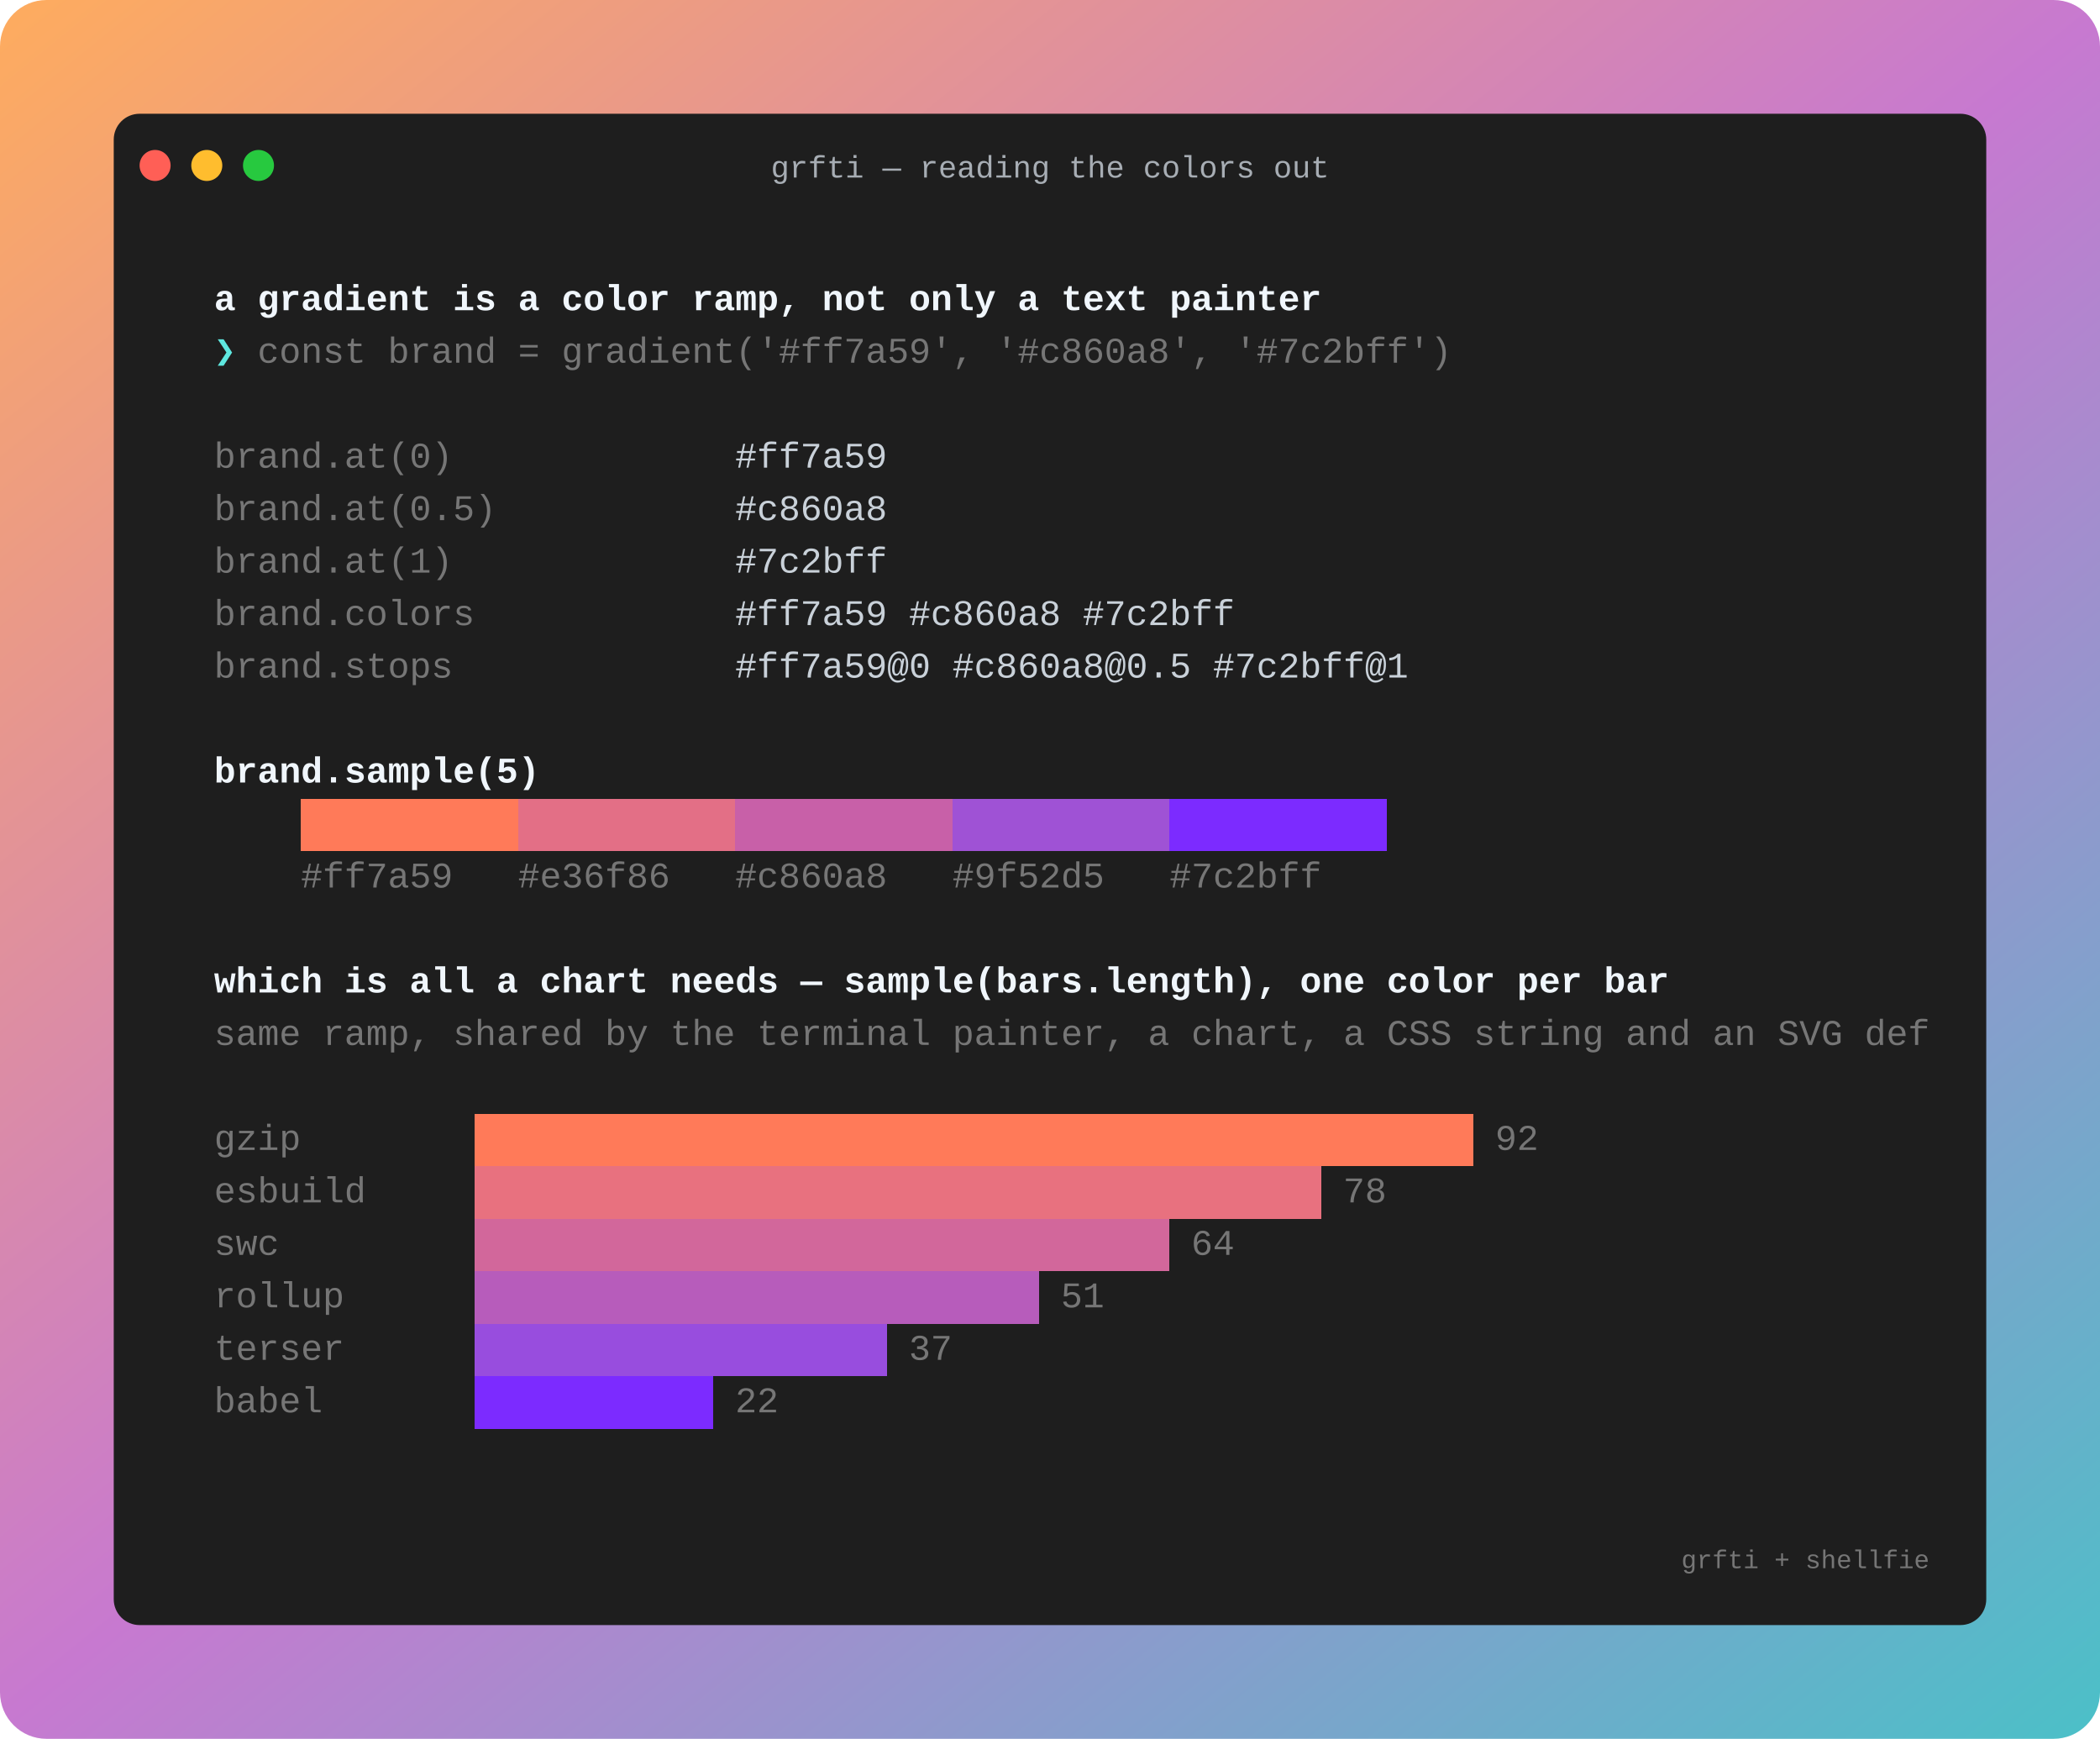
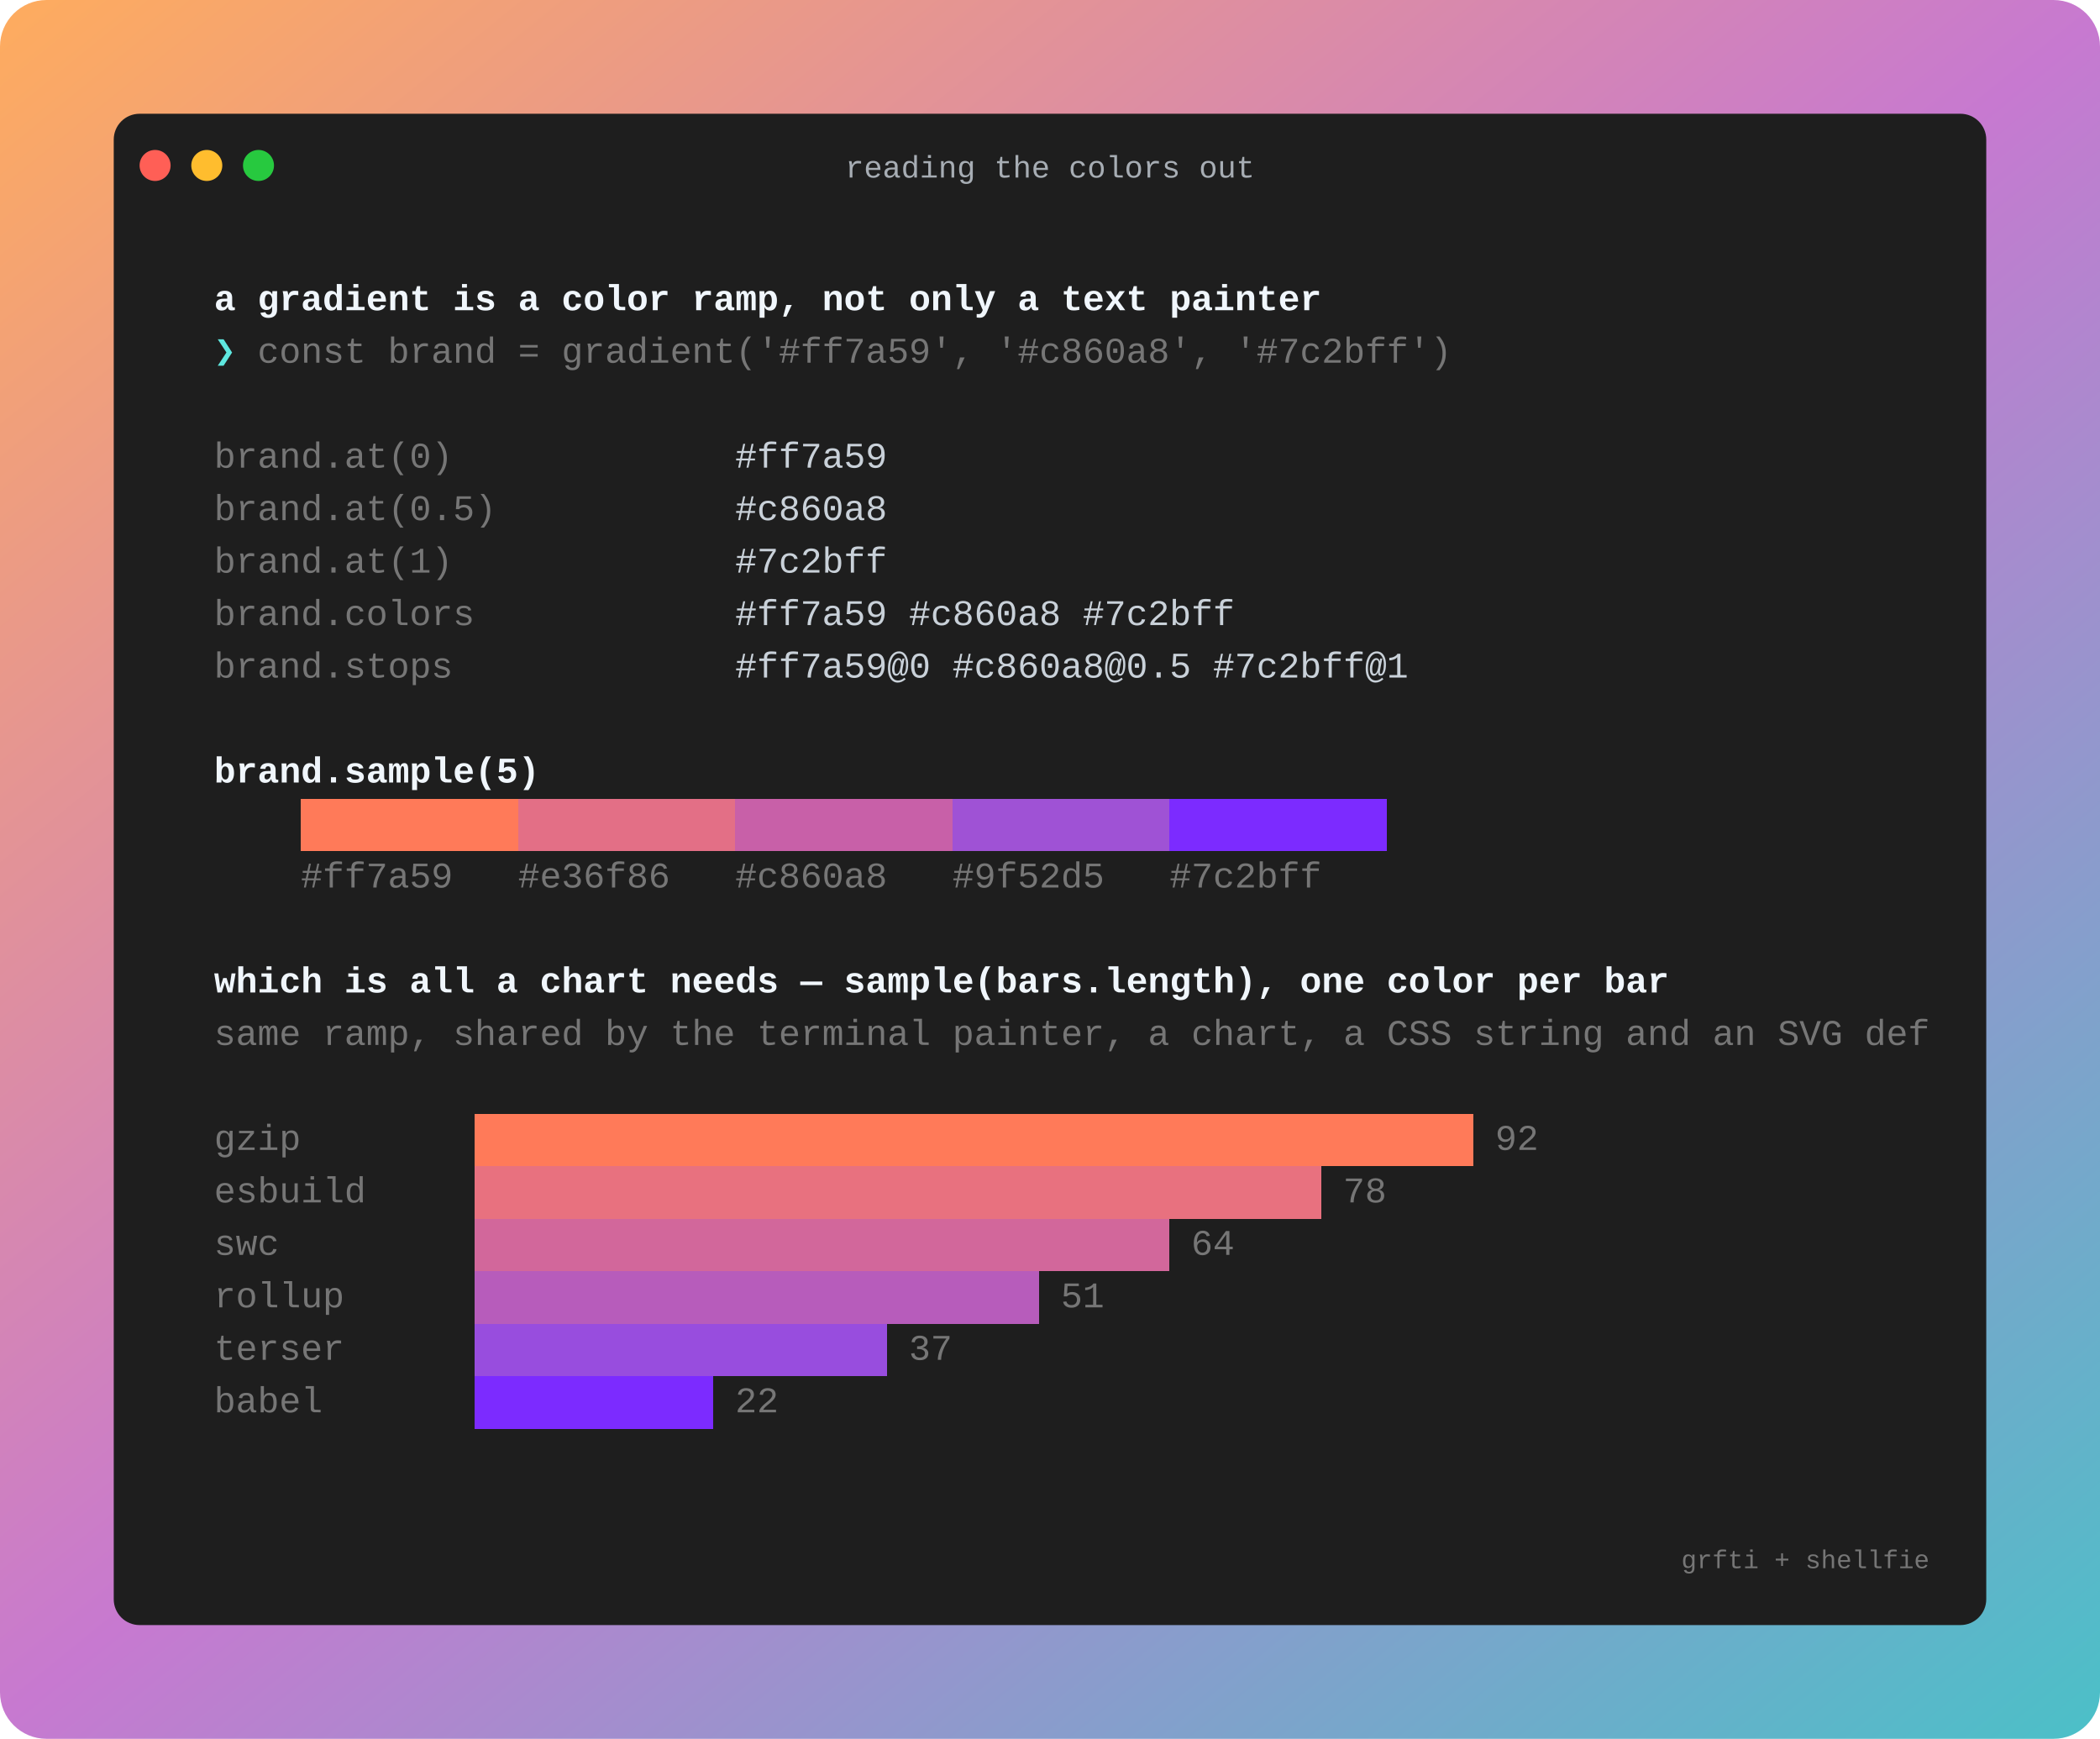
<svg xmlns="http://www.w3.org/2000/svg" viewBox="0 0 812.4 672.6" width="812.4" height="672.6">
  <defs>
    <linearGradient id="bg-gradient" x1="0%" y1="0%" x2="100%" y2="100%">
      <stop offset="0%" stop-color="#feac5e" />
      <stop offset="50%" stop-color="#c779d0" />
      <stop offset="100%" stop-color="#4bc0c8" />
    </linearGradient>
  </defs>
  <rect x="0" y="0" width="812.4" height="672.6" fill="url(#bg-gradient)" rx="18" ry="18" />
  <g transform="translate(44, 44)">
    <rect x="0" y="0" width="724.4" height="584.6" fill="#1e1e1e" rx="10" ry="10" />
    <g class="title-bar">
      <circle cx="16" cy="20" r="6" fill="#ff5f56" />
      <circle cx="36" cy="20" r="6" fill="#ffbd2e" />
      <circle cx="56" cy="20" r="6" fill="#27c93f" />
-       <text x="362.2" y="24.67" fill="#c9d1d9" font-family="'SF Mono', 'Monaco', 'Menlo', 'Ubuntu Mono', 'Consolas', 'Courier New', monospace" font-size="12" text-anchor="middle" opacity="0.8">grfti — reading the colors out</text>
+       <text x="362.2" y="24.67" fill="#c9d1d9" font-family="'SF Mono', 'Monaco', 'Menlo', 'Ubuntu Mono', 'Consolas', 'Courier New', monospace" font-size="12" text-anchor="middle" opacity="0.8">reading the colors out</text>
    </g>
    <g class="glyphs">
      <rect x="72.4" y="265" width="8.4" height="20.3" fill="#ff7a59" shape-rendering="crispEdges" />
      <rect x="80.8" y="265" width="8.4" height="20.3" fill="#ff7a59" shape-rendering="crispEdges" />
      <rect x="89.2" y="265" width="8.4" height="20.3" fill="#ff7a59" shape-rendering="crispEdges" />
      <rect x="97.6" y="265" width="8.4" height="20.3" fill="#ff7a59" shape-rendering="crispEdges" />
      <rect x="106" y="265" width="8.4" height="20.3" fill="#ff7a59" shape-rendering="crispEdges" />
      <rect x="114.4" y="265" width="8.4" height="20.3" fill="#ff7a59" shape-rendering="crispEdges" />
      <rect x="122.8" y="265" width="8.4" height="20.3" fill="#ff7a59" shape-rendering="crispEdges" />
      <rect x="131.2" y="265" width="8.4" height="20.3" fill="#ff7a59" shape-rendering="crispEdges" />
      <rect x="139.6" y="265" width="8.4" height="20.3" fill="#ff7a59" shape-rendering="crispEdges" />
      <rect x="148" y="265" width="8.4" height="20.3" fill="#ff7a59" shape-rendering="crispEdges" />
      <rect x="156.4" y="265" width="8.4" height="20.3" fill="#e36f86" shape-rendering="crispEdges" />
      <rect x="164.8" y="265" width="8.4" height="20.3" fill="#e36f86" shape-rendering="crispEdges" />
      <rect x="173.2" y="265" width="8.4" height="20.3" fill="#e36f86" shape-rendering="crispEdges" />
      <rect x="181.6" y="265" width="8.4" height="20.3" fill="#e36f86" shape-rendering="crispEdges" />
      <rect x="190" y="265" width="8.4" height="20.3" fill="#e36f86" shape-rendering="crispEdges" />
      <rect x="198.4" y="265" width="8.4" height="20.3" fill="#e36f86" shape-rendering="crispEdges" />
      <rect x="206.8" y="265" width="8.4" height="20.3" fill="#e36f86" shape-rendering="crispEdges" />
      <rect x="215.2" y="265" width="8.4" height="20.3" fill="#e36f86" shape-rendering="crispEdges" />
      <rect x="223.6" y="265" width="8.4" height="20.3" fill="#e36f86" shape-rendering="crispEdges" />
      <rect x="232" y="265" width="8.4" height="20.3" fill="#e36f86" shape-rendering="crispEdges" />
      <rect x="240.4" y="265" width="8.4" height="20.3" fill="#c860a8" shape-rendering="crispEdges" />
      <rect x="248.8" y="265" width="8.4" height="20.3" fill="#c860a8" shape-rendering="crispEdges" />
      <rect x="257.2" y="265" width="8.4" height="20.3" fill="#c860a8" shape-rendering="crispEdges" />
      <rect x="265.6" y="265" width="8.4" height="20.3" fill="#c860a8" shape-rendering="crispEdges" />
      <rect x="274" y="265" width="8.4" height="20.3" fill="#c860a8" shape-rendering="crispEdges" />
      <rect x="282.4" y="265" width="8.4" height="20.3" fill="#c860a8" shape-rendering="crispEdges" />
      <rect x="290.8" y="265" width="8.4" height="20.3" fill="#c860a8" shape-rendering="crispEdges" />
      <rect x="299.2" y="265" width="8.4" height="20.3" fill="#c860a8" shape-rendering="crispEdges" />
      <rect x="307.6" y="265" width="8.4" height="20.3" fill="#c860a8" shape-rendering="crispEdges" />
      <rect x="316" y="265" width="8.4" height="20.3" fill="#c860a8" shape-rendering="crispEdges" />
      <rect x="324.4" y="265" width="8.4" height="20.3" fill="#9f52d5" shape-rendering="crispEdges" />
      <rect x="332.8" y="265" width="8.4" height="20.3" fill="#9f52d5" shape-rendering="crispEdges" />
      <rect x="341.2" y="265" width="8.4" height="20.3" fill="#9f52d5" shape-rendering="crispEdges" />
      <rect x="349.6" y="265" width="8.4" height="20.3" fill="#9f52d5" shape-rendering="crispEdges" />
      <rect x="358" y="265" width="8.4" height="20.3" fill="#9f52d5" shape-rendering="crispEdges" />
      <rect x="366.4" y="265" width="8.4" height="20.3" fill="#9f52d5" shape-rendering="crispEdges" />
      <rect x="374.8" y="265" width="8.4" height="20.3" fill="#9f52d5" shape-rendering="crispEdges" />
      <rect x="383.2" y="265" width="8.4" height="20.3" fill="#9f52d5" shape-rendering="crispEdges" />
      <rect x="391.6" y="265" width="8.4" height="20.3" fill="#9f52d5" shape-rendering="crispEdges" />
      <rect x="400" y="265" width="8.4" height="20.3" fill="#9f52d5" shape-rendering="crispEdges" />
      <rect x="408.4" y="265" width="8.4" height="20.3" fill="#7c2bff" shape-rendering="crispEdges" />
      <rect x="416.8" y="265" width="8.4" height="20.3" fill="#7c2bff" shape-rendering="crispEdges" />
      <rect x="425.2" y="265" width="8.4" height="20.3" fill="#7c2bff" shape-rendering="crispEdges" />
      <rect x="433.6" y="265" width="8.4" height="20.3" fill="#7c2bff" shape-rendering="crispEdges" />
      <rect x="442" y="265" width="8.4" height="20.3" fill="#7c2bff" shape-rendering="crispEdges" />
      <rect x="450.4" y="265" width="8.4" height="20.3" fill="#7c2bff" shape-rendering="crispEdges" />
      <rect x="458.8" y="265" width="8.4" height="20.3" fill="#7c2bff" shape-rendering="crispEdges" />
      <rect x="467.2" y="265" width="8.4" height="20.3" fill="#7c2bff" shape-rendering="crispEdges" />
      <rect x="475.6" y="265" width="8.4" height="20.3" fill="#7c2bff" shape-rendering="crispEdges" />
      <rect x="484" y="265" width="8.4" height="20.3" fill="#7c2bff" shape-rendering="crispEdges" />
      <rect x="139.6" y="386.8" width="8.4" height="20.3" fill="#ff7a59" shape-rendering="crispEdges" />
      <rect x="148" y="386.8" width="8.4" height="20.3" fill="#ff7a59" shape-rendering="crispEdges" />
      <rect x="156.4" y="386.8" width="8.4" height="20.3" fill="#ff7a59" shape-rendering="crispEdges" />
      <rect x="164.8" y="386.8" width="8.4" height="20.3" fill="#ff7a59" shape-rendering="crispEdges" />
      <rect x="173.2" y="386.8" width="8.4" height="20.3" fill="#ff7a59" shape-rendering="crispEdges" />
      <rect x="181.6" y="386.8" width="8.4" height="20.3" fill="#ff7a59" shape-rendering="crispEdges" />
      <rect x="190" y="386.8" width="8.4" height="20.3" fill="#ff7a59" shape-rendering="crispEdges" />
      <rect x="198.4" y="386.8" width="8.4" height="20.3" fill="#ff7a59" shape-rendering="crispEdges" />
      <rect x="206.8" y="386.8" width="8.4" height="20.3" fill="#ff7a59" shape-rendering="crispEdges" />
      <rect x="215.2" y="386.8" width="8.4" height="20.3" fill="#ff7a59" shape-rendering="crispEdges" />
      <rect x="223.6" y="386.8" width="8.4" height="20.3" fill="#ff7a59" shape-rendering="crispEdges" />
      <rect x="232" y="386.8" width="8.4" height="20.3" fill="#ff7a59" shape-rendering="crispEdges" />
      <rect x="240.4" y="386.8" width="8.4" height="20.3" fill="#ff7a59" shape-rendering="crispEdges" />
      <rect x="248.8" y="386.8" width="8.4" height="20.3" fill="#ff7a59" shape-rendering="crispEdges" />
      <rect x="257.2" y="386.8" width="8.4" height="20.3" fill="#ff7a59" shape-rendering="crispEdges" />
      <rect x="265.6" y="386.8" width="8.4" height="20.3" fill="#ff7a59" shape-rendering="crispEdges" />
      <rect x="274" y="386.8" width="8.4" height="20.3" fill="#ff7a59" shape-rendering="crispEdges" />
      <rect x="282.4" y="386.8" width="8.4" height="20.3" fill="#ff7a59" shape-rendering="crispEdges" />
      <rect x="290.8" y="386.8" width="8.4" height="20.3" fill="#ff7a59" shape-rendering="crispEdges" />
      <rect x="299.2" y="386.8" width="8.4" height="20.3" fill="#ff7a59" shape-rendering="crispEdges" />
      <rect x="307.6" y="386.8" width="8.4" height="20.3" fill="#ff7a59" shape-rendering="crispEdges" />
      <rect x="316" y="386.8" width="8.4" height="20.3" fill="#ff7a59" shape-rendering="crispEdges" />
      <rect x="324.4" y="386.8" width="8.4" height="20.3" fill="#ff7a59" shape-rendering="crispEdges" />
      <rect x="332.8" y="386.8" width="8.4" height="20.3" fill="#ff7a59" shape-rendering="crispEdges" />
      <rect x="341.2" y="386.8" width="8.4" height="20.3" fill="#ff7a59" shape-rendering="crispEdges" />
      <rect x="349.6" y="386.8" width="8.4" height="20.3" fill="#ff7a59" shape-rendering="crispEdges" />
      <rect x="358" y="386.8" width="8.4" height="20.3" fill="#ff7a59" shape-rendering="crispEdges" />
      <rect x="366.4" y="386.8" width="8.4" height="20.3" fill="#ff7a59" shape-rendering="crispEdges" />
      <rect x="374.8" y="386.8" width="8.4" height="20.3" fill="#ff7a59" shape-rendering="crispEdges" />
      <rect x="383.2" y="386.8" width="8.4" height="20.3" fill="#ff7a59" shape-rendering="crispEdges" />
      <rect x="391.6" y="386.8" width="8.4" height="20.3" fill="#ff7a59" shape-rendering="crispEdges" />
      <rect x="400" y="386.8" width="8.4" height="20.3" fill="#ff7a59" shape-rendering="crispEdges" />
      <rect x="408.4" y="386.8" width="8.4" height="20.3" fill="#ff7a59" shape-rendering="crispEdges" />
      <rect x="416.8" y="386.8" width="8.4" height="20.3" fill="#ff7a59" shape-rendering="crispEdges" />
      <rect x="425.2" y="386.8" width="8.4" height="20.3" fill="#ff7a59" shape-rendering="crispEdges" />
      <rect x="433.6" y="386.8" width="8.4" height="20.3" fill="#ff7a59" shape-rendering="crispEdges" />
      <rect x="442" y="386.8" width="8.4" height="20.3" fill="#ff7a59" shape-rendering="crispEdges" />
      <rect x="450.4" y="386.8" width="8.4" height="20.3" fill="#ff7a59" shape-rendering="crispEdges" />
      <rect x="458.8" y="386.8" width="8.4" height="20.3" fill="#ff7a59" shape-rendering="crispEdges" />
      <rect x="467.2" y="386.8" width="8.4" height="20.3" fill="#ff7a59" shape-rendering="crispEdges" />
      <rect x="475.6" y="386.8" width="8.4" height="20.3" fill="#ff7a59" shape-rendering="crispEdges" />
      <rect x="484" y="386.8" width="8.4" height="20.3" fill="#ff7a59" shape-rendering="crispEdges" />
      <rect x="492.4" y="386.8" width="8.4" height="20.3" fill="#ff7a59" shape-rendering="crispEdges" />
      <rect x="500.8" y="386.8" width="8.4" height="20.3" fill="#ff7a59" shape-rendering="crispEdges" />
      <rect x="509.2" y="386.8" width="8.4" height="20.3" fill="#ff7a59" shape-rendering="crispEdges" />
      <rect x="517.6" y="386.8" width="8.4" height="20.3" fill="#ff7a59" shape-rendering="crispEdges" />
      <rect x="139.6" y="407.1" width="8.4" height="20.3" fill="#e8717f" shape-rendering="crispEdges" />
      <rect x="148" y="407.1" width="8.4" height="20.3" fill="#e8717f" shape-rendering="crispEdges" />
      <rect x="156.4" y="407.1" width="8.4" height="20.3" fill="#e8717f" shape-rendering="crispEdges" />
      <rect x="164.8" y="407.1" width="8.4" height="20.3" fill="#e8717f" shape-rendering="crispEdges" />
      <rect x="173.2" y="407.1" width="8.4" height="20.3" fill="#e8717f" shape-rendering="crispEdges" />
      <rect x="181.6" y="407.1" width="8.4" height="20.3" fill="#e8717f" shape-rendering="crispEdges" />
      <rect x="190" y="407.1" width="8.4" height="20.3" fill="#e8717f" shape-rendering="crispEdges" />
      <rect x="198.4" y="407.1" width="8.4" height="20.3" fill="#e8717f" shape-rendering="crispEdges" />
      <rect x="206.8" y="407.1" width="8.4" height="20.3" fill="#e8717f" shape-rendering="crispEdges" />
      <rect x="215.2" y="407.1" width="8.4" height="20.3" fill="#e8717f" shape-rendering="crispEdges" />
      <rect x="223.6" y="407.1" width="8.4" height="20.3" fill="#e8717f" shape-rendering="crispEdges" />
      <rect x="232" y="407.1" width="8.4" height="20.3" fill="#e8717f" shape-rendering="crispEdges" />
      <rect x="240.4" y="407.1" width="8.4" height="20.3" fill="#e8717f" shape-rendering="crispEdges" />
      <rect x="248.8" y="407.1" width="8.4" height="20.3" fill="#e8717f" shape-rendering="crispEdges" />
      <rect x="257.2" y="407.1" width="8.4" height="20.3" fill="#e8717f" shape-rendering="crispEdges" />
      <rect x="265.6" y="407.1" width="8.4" height="20.3" fill="#e8717f" shape-rendering="crispEdges" />
      <rect x="274" y="407.1" width="8.4" height="20.3" fill="#e8717f" shape-rendering="crispEdges" />
      <rect x="282.4" y="407.1" width="8.4" height="20.3" fill="#e8717f" shape-rendering="crispEdges" />
      <rect x="290.8" y="407.1" width="8.4" height="20.3" fill="#e8717f" shape-rendering="crispEdges" />
      <rect x="299.2" y="407.1" width="8.4" height="20.3" fill="#e8717f" shape-rendering="crispEdges" />
      <rect x="307.6" y="407.1" width="8.4" height="20.3" fill="#e8717f" shape-rendering="crispEdges" />
      <rect x="316" y="407.1" width="8.4" height="20.3" fill="#e8717f" shape-rendering="crispEdges" />
      <rect x="324.4" y="407.1" width="8.4" height="20.3" fill="#e8717f" shape-rendering="crispEdges" />
      <rect x="332.8" y="407.1" width="8.4" height="20.3" fill="#e8717f" shape-rendering="crispEdges" />
      <rect x="341.2" y="407.1" width="8.4" height="20.3" fill="#e8717f" shape-rendering="crispEdges" />
      <rect x="349.6" y="407.1" width="8.4" height="20.3" fill="#e8717f" shape-rendering="crispEdges" />
      <rect x="358" y="407.1" width="8.4" height="20.3" fill="#e8717f" shape-rendering="crispEdges" />
      <rect x="366.4" y="407.1" width="8.4" height="20.3" fill="#e8717f" shape-rendering="crispEdges" />
      <rect x="374.8" y="407.1" width="8.4" height="20.3" fill="#e8717f" shape-rendering="crispEdges" />
      <rect x="383.2" y="407.1" width="8.4" height="20.3" fill="#e8717f" shape-rendering="crispEdges" />
      <rect x="391.6" y="407.1" width="8.4" height="20.3" fill="#e8717f" shape-rendering="crispEdges" />
      <rect x="400" y="407.1" width="8.4" height="20.3" fill="#e8717f" shape-rendering="crispEdges" />
      <rect x="408.4" y="407.1" width="8.4" height="20.3" fill="#e8717f" shape-rendering="crispEdges" />
      <rect x="416.8" y="407.1" width="8.4" height="20.3" fill="#e8717f" shape-rendering="crispEdges" />
      <rect x="425.2" y="407.1" width="8.4" height="20.3" fill="#e8717f" shape-rendering="crispEdges" />
      <rect x="433.6" y="407.1" width="8.4" height="20.3" fill="#e8717f" shape-rendering="crispEdges" />
      <rect x="442" y="407.1" width="8.4" height="20.3" fill="#e8717f" shape-rendering="crispEdges" />
      <rect x="450.4" y="407.1" width="8.4" height="20.3" fill="#e8717f" shape-rendering="crispEdges" />
      <rect x="458.8" y="407.1" width="8.4" height="20.3" fill="#e8717f" shape-rendering="crispEdges" />
      <rect x="139.6" y="427.4" width="8.4" height="20.3" fill="#d2679b" shape-rendering="crispEdges" />
      <rect x="148" y="427.4" width="8.4" height="20.3" fill="#d2679b" shape-rendering="crispEdges" />
      <rect x="156.4" y="427.4" width="8.4" height="20.3" fill="#d2679b" shape-rendering="crispEdges" />
      <rect x="164.8" y="427.4" width="8.4" height="20.3" fill="#d2679b" shape-rendering="crispEdges" />
      <rect x="173.2" y="427.4" width="8.4" height="20.3" fill="#d2679b" shape-rendering="crispEdges" />
      <rect x="181.6" y="427.4" width="8.4" height="20.3" fill="#d2679b" shape-rendering="crispEdges" />
      <rect x="190" y="427.4" width="8.4" height="20.3" fill="#d2679b" shape-rendering="crispEdges" />
      <rect x="198.4" y="427.4" width="8.4" height="20.3" fill="#d2679b" shape-rendering="crispEdges" />
      <rect x="206.8" y="427.4" width="8.4" height="20.3" fill="#d2679b" shape-rendering="crispEdges" />
      <rect x="215.2" y="427.4" width="8.4" height="20.3" fill="#d2679b" shape-rendering="crispEdges" />
      <rect x="223.6" y="427.4" width="8.4" height="20.3" fill="#d2679b" shape-rendering="crispEdges" />
      <rect x="232" y="427.4" width="8.4" height="20.3" fill="#d2679b" shape-rendering="crispEdges" />
      <rect x="240.4" y="427.4" width="8.4" height="20.3" fill="#d2679b" shape-rendering="crispEdges" />
      <rect x="248.8" y="427.4" width="8.4" height="20.3" fill="#d2679b" shape-rendering="crispEdges" />
      <rect x="257.2" y="427.4" width="8.4" height="20.3" fill="#d2679b" shape-rendering="crispEdges" />
      <rect x="265.6" y="427.4" width="8.4" height="20.3" fill="#d2679b" shape-rendering="crispEdges" />
      <rect x="274" y="427.4" width="8.4" height="20.3" fill="#d2679b" shape-rendering="crispEdges" />
      <rect x="282.4" y="427.4" width="8.4" height="20.3" fill="#d2679b" shape-rendering="crispEdges" />
      <rect x="290.8" y="427.4" width="8.4" height="20.3" fill="#d2679b" shape-rendering="crispEdges" />
      <rect x="299.2" y="427.4" width="8.4" height="20.3" fill="#d2679b" shape-rendering="crispEdges" />
      <rect x="307.6" y="427.4" width="8.4" height="20.3" fill="#d2679b" shape-rendering="crispEdges" />
      <rect x="316" y="427.4" width="8.4" height="20.3" fill="#d2679b" shape-rendering="crispEdges" />
      <rect x="324.4" y="427.4" width="8.4" height="20.3" fill="#d2679b" shape-rendering="crispEdges" />
      <rect x="332.8" y="427.4" width="8.4" height="20.3" fill="#d2679b" shape-rendering="crispEdges" />
      <rect x="341.2" y="427.4" width="8.4" height="20.3" fill="#d2679b" shape-rendering="crispEdges" />
      <rect x="349.6" y="427.4" width="8.4" height="20.3" fill="#d2679b" shape-rendering="crispEdges" />
      <rect x="358" y="427.4" width="8.4" height="20.3" fill="#d2679b" shape-rendering="crispEdges" />
      <rect x="366.4" y="427.4" width="8.4" height="20.3" fill="#d2679b" shape-rendering="crispEdges" />
      <rect x="374.8" y="427.4" width="8.4" height="20.3" fill="#d2679b" shape-rendering="crispEdges" />
      <rect x="383.2" y="427.4" width="8.4" height="20.3" fill="#d2679b" shape-rendering="crispEdges" />
      <rect x="391.6" y="427.4" width="8.4" height="20.3" fill="#d2679b" shape-rendering="crispEdges" />
      <rect x="400" y="427.4" width="8.4" height="20.3" fill="#d2679b" shape-rendering="crispEdges" />
      <rect x="139.6" y="447.7" width="8.4" height="20.3" fill="#b75cbb" shape-rendering="crispEdges" />
      <rect x="148" y="447.7" width="8.4" height="20.3" fill="#b75cbb" shape-rendering="crispEdges" />
      <rect x="156.4" y="447.7" width="8.4" height="20.3" fill="#b75cbb" shape-rendering="crispEdges" />
      <rect x="164.8" y="447.7" width="8.4" height="20.3" fill="#b75cbb" shape-rendering="crispEdges" />
      <rect x="173.2" y="447.7" width="8.4" height="20.3" fill="#b75cbb" shape-rendering="crispEdges" />
      <rect x="181.6" y="447.7" width="8.4" height="20.3" fill="#b75cbb" shape-rendering="crispEdges" />
      <rect x="190" y="447.7" width="8.4" height="20.3" fill="#b75cbb" shape-rendering="crispEdges" />
      <rect x="198.4" y="447.7" width="8.4" height="20.3" fill="#b75cbb" shape-rendering="crispEdges" />
      <rect x="206.8" y="447.7" width="8.4" height="20.3" fill="#b75cbb" shape-rendering="crispEdges" />
      <rect x="215.2" y="447.7" width="8.4" height="20.3" fill="#b75cbb" shape-rendering="crispEdges" />
      <rect x="223.6" y="447.7" width="8.4" height="20.3" fill="#b75cbb" shape-rendering="crispEdges" />
      <rect x="232" y="447.7" width="8.4" height="20.3" fill="#b75cbb" shape-rendering="crispEdges" />
      <rect x="240.4" y="447.7" width="8.4" height="20.3" fill="#b75cbb" shape-rendering="crispEdges" />
      <rect x="248.8" y="447.7" width="8.4" height="20.3" fill="#b75cbb" shape-rendering="crispEdges" />
      <rect x="257.2" y="447.7" width="8.4" height="20.3" fill="#b75cbb" shape-rendering="crispEdges" />
      <rect x="265.6" y="447.7" width="8.4" height="20.3" fill="#b75cbb" shape-rendering="crispEdges" />
      <rect x="274" y="447.7" width="8.4" height="20.3" fill="#b75cbb" shape-rendering="crispEdges" />
      <rect x="282.4" y="447.7" width="8.4" height="20.3" fill="#b75cbb" shape-rendering="crispEdges" />
      <rect x="290.8" y="447.7" width="8.4" height="20.3" fill="#b75cbb" shape-rendering="crispEdges" />
      <rect x="299.2" y="447.7" width="8.4" height="20.3" fill="#b75cbb" shape-rendering="crispEdges" />
      <rect x="307.6" y="447.7" width="8.4" height="20.3" fill="#b75cbb" shape-rendering="crispEdges" />
      <rect x="316" y="447.7" width="8.4" height="20.3" fill="#b75cbb" shape-rendering="crispEdges" />
      <rect x="324.4" y="447.7" width="8.4" height="20.3" fill="#b75cbb" shape-rendering="crispEdges" />
      <rect x="332.8" y="447.7" width="8.4" height="20.3" fill="#b75cbb" shape-rendering="crispEdges" />
      <rect x="341.2" y="447.7" width="8.4" height="20.3" fill="#b75cbb" shape-rendering="crispEdges" />
      <rect x="349.6" y="447.7" width="8.4" height="20.3" fill="#b75cbb" shape-rendering="crispEdges" />
      <rect x="139.6" y="468" width="8.4" height="20.3" fill="#984dde" shape-rendering="crispEdges" />
      <rect x="148" y="468" width="8.4" height="20.3" fill="#984dde" shape-rendering="crispEdges" />
      <rect x="156.4" y="468" width="8.4" height="20.3" fill="#984dde" shape-rendering="crispEdges" />
      <rect x="164.8" y="468" width="8.4" height="20.3" fill="#984dde" shape-rendering="crispEdges" />
      <rect x="173.2" y="468" width="8.4" height="20.3" fill="#984dde" shape-rendering="crispEdges" />
      <rect x="181.6" y="468" width="8.4" height="20.3" fill="#984dde" shape-rendering="crispEdges" />
      <rect x="190" y="468" width="8.4" height="20.3" fill="#984dde" shape-rendering="crispEdges" />
      <rect x="198.4" y="468" width="8.4" height="20.3" fill="#984dde" shape-rendering="crispEdges" />
      <rect x="206.8" y="468" width="8.4" height="20.3" fill="#984dde" shape-rendering="crispEdges" />
      <rect x="215.2" y="468" width="8.4" height="20.3" fill="#984dde" shape-rendering="crispEdges" />
      <rect x="223.6" y="468" width="8.4" height="20.3" fill="#984dde" shape-rendering="crispEdges" />
      <rect x="232" y="468" width="8.4" height="20.3" fill="#984dde" shape-rendering="crispEdges" />
      <rect x="240.4" y="468" width="8.4" height="20.3" fill="#984dde" shape-rendering="crispEdges" />
      <rect x="248.8" y="468" width="8.4" height="20.3" fill="#984dde" shape-rendering="crispEdges" />
      <rect x="257.2" y="468" width="8.4" height="20.3" fill="#984dde" shape-rendering="crispEdges" />
      <rect x="265.6" y="468" width="8.4" height="20.3" fill="#984dde" shape-rendering="crispEdges" />
      <rect x="274" y="468" width="8.4" height="20.3" fill="#984dde" shape-rendering="crispEdges" />
      <rect x="282.4" y="468" width="8.4" height="20.3" fill="#984dde" shape-rendering="crispEdges" />
      <rect x="290.8" y="468" width="8.4" height="20.3" fill="#984dde" shape-rendering="crispEdges" />
      <rect x="139.6" y="488.3" width="8.4" height="20.3" fill="#7c2bff" shape-rendering="crispEdges" />
      <rect x="148" y="488.3" width="8.4" height="20.3" fill="#7c2bff" shape-rendering="crispEdges" />
      <rect x="156.4" y="488.3" width="8.4" height="20.3" fill="#7c2bff" shape-rendering="crispEdges" />
      <rect x="164.8" y="488.3" width="8.4" height="20.3" fill="#7c2bff" shape-rendering="crispEdges" />
      <rect x="173.2" y="488.3" width="8.4" height="20.3" fill="#7c2bff" shape-rendering="crispEdges" />
      <rect x="181.6" y="488.3" width="8.4" height="20.3" fill="#7c2bff" shape-rendering="crispEdges" />
      <rect x="190" y="488.3" width="8.4" height="20.3" fill="#7c2bff" shape-rendering="crispEdges" />
      <rect x="198.4" y="488.3" width="8.4" height="20.3" fill="#7c2bff" shape-rendering="crispEdges" />
      <rect x="206.8" y="488.3" width="8.4" height="20.3" fill="#7c2bff" shape-rendering="crispEdges" />
      <rect x="215.2" y="488.3" width="8.4" height="20.3" fill="#7c2bff" shape-rendering="crispEdges" />
      <rect x="223.6" y="488.3" width="8.4" height="20.3" fill="#7c2bff" shape-rendering="crispEdges" />
    </g>
    <g class="text">
      <text y="76" font-family="'SF Mono', 'Monaco', 'Menlo', 'Ubuntu Mono', 'Consolas', 'Courier New', monospace" font-size="14" xml:space="preserve">
        <tspan x="22" fill="#f0f6fc" font-weight="bold">  a gradient is a color ramp, not only a text painter</tspan>
      </text>
      <text y="96.3" font-family="'SF Mono', 'Monaco', 'Menlo', 'Ubuntu Mono', 'Consolas', 'Courier New', monospace" font-size="14" xml:space="preserve">
        <tspan x="22" fill="#c9d1d9">  </tspan>
        <tspan x="38.8" fill="#5ee7df">❯</tspan>
        <tspan x="47.2" fill="#c9d1d9"> </tspan>
        <tspan x="55.6" fill="#767676">const brand = gradient('#ff7a59', '#c860a8', '#7c2bff')</tspan>
      </text>
      <text y="136.9" font-family="'SF Mono', 'Monaco', 'Menlo', 'Ubuntu Mono', 'Consolas', 'Courier New', monospace" font-size="14" xml:space="preserve">
        <tspan x="22" fill="#c9d1d9">  </tspan>
        <tspan x="38.8" fill="#767676">brand.at(0)           </tspan>
        <tspan x="223.6" fill="#c9d1d9">  #ff7a59</tspan>
      </text>
      <text y="157.2" font-family="'SF Mono', 'Monaco', 'Menlo', 'Ubuntu Mono', 'Consolas', 'Courier New', monospace" font-size="14" xml:space="preserve">
        <tspan x="22" fill="#c9d1d9">  </tspan>
        <tspan x="38.8" fill="#767676">brand.at(0.5)         </tspan>
        <tspan x="223.6" fill="#c9d1d9">  #c860a8</tspan>
      </text>
      <text y="177.5" font-family="'SF Mono', 'Monaco', 'Menlo', 'Ubuntu Mono', 'Consolas', 'Courier New', monospace" font-size="14" xml:space="preserve">
        <tspan x="22" fill="#c9d1d9">  </tspan>
        <tspan x="38.8" fill="#767676">brand.at(1)           </tspan>
        <tspan x="223.6" fill="#c9d1d9">  #7c2bff</tspan>
      </text>
      <text y="197.8" font-family="'SF Mono', 'Monaco', 'Menlo', 'Ubuntu Mono', 'Consolas', 'Courier New', monospace" font-size="14" xml:space="preserve">
        <tspan x="22" fill="#c9d1d9">  </tspan>
        <tspan x="38.8" fill="#767676">brand.colors          </tspan>
        <tspan x="223.6" fill="#c9d1d9">  #ff7a59 #c860a8 #7c2bff</tspan>
      </text>
      <text y="218.1" font-family="'SF Mono', 'Monaco', 'Menlo', 'Ubuntu Mono', 'Consolas', 'Courier New', monospace" font-size="14" xml:space="preserve">
        <tspan x="22" fill="#c9d1d9">  </tspan>
        <tspan x="38.8" fill="#767676">brand.stops           </tspan>
        <tspan x="223.6" fill="#c9d1d9">  #ff7a59@0 #c860a8@0.5 #7c2bff@1</tspan>
      </text>
      <text y="258.7" font-family="'SF Mono', 'Monaco', 'Menlo', 'Ubuntu Mono', 'Consolas', 'Courier New', monospace" font-size="14" xml:space="preserve">
        <tspan x="22" fill="#f0f6fc" font-weight="bold">  brand.sample(5)</tspan>
      </text>
      <text y="279" font-family="'SF Mono', 'Monaco', 'Menlo', 'Ubuntu Mono', 'Consolas', 'Courier New', monospace" font-size="14" xml:space="preserve">
        <tspan x="22" fill="#c9d1d9">  </tspan>
        <tspan x="38.8" fill="#767676">  </tspan>
        <tspan x="55.6" fill="#c9d1d9">  </tspan>
      </text>
      <text y="299.3" font-family="'SF Mono', 'Monaco', 'Menlo', 'Ubuntu Mono', 'Consolas', 'Courier New', monospace" font-size="14" xml:space="preserve">
        <tspan x="22" fill="#c9d1d9">  </tspan>
        <tspan x="38.8" fill="#767676">  </tspan>
        <tspan x="55.6" fill="#c9d1d9">  </tspan>
        <tspan x="72.4" fill="#767676">#ff7a59   #e36f86   #c860a8   #9f52d5   #7c2bff   </tspan>
      </text>
      <text y="339.9" font-family="'SF Mono', 'Monaco', 'Menlo', 'Ubuntu Mono', 'Consolas', 'Courier New', monospace" font-size="14" xml:space="preserve">
        <tspan x="22" fill="#f0f6fc" font-weight="bold">  which is all a chart needs — sample(bars.length), one color per bar</tspan>
      </text>
      <text y="360.2" font-family="'SF Mono', 'Monaco', 'Menlo', 'Ubuntu Mono', 'Consolas', 'Courier New', monospace" font-size="14" xml:space="preserve">
        <tspan x="22" fill="#c9d1d9">  </tspan>
        <tspan x="38.8" fill="#767676">same ramp, shared by the terminal painter, a chart, a CSS string and an SVG def</tspan>
      </text>
      <text y="400.8" font-family="'SF Mono', 'Monaco', 'Menlo', 'Ubuntu Mono', 'Consolas', 'Courier New', monospace" font-size="14" xml:space="preserve">
        <tspan x="22" fill="#c9d1d9">  </tspan>
        <tspan x="38.8" fill="#767676">gzip      </tspan>
        <tspan x="122.8" fill="#c9d1d9">  </tspan>
        <tspan x="526" fill="#c9d1d9"> </tspan>
        <tspan x="534.4" fill="#767676">92</tspan>
      </text>
      <text y="421.1" font-family="'SF Mono', 'Monaco', 'Menlo', 'Ubuntu Mono', 'Consolas', 'Courier New', monospace" font-size="14" xml:space="preserve">
        <tspan x="22" fill="#c9d1d9">  </tspan>
        <tspan x="38.8" fill="#767676">esbuild   </tspan>
        <tspan x="122.8" fill="#c9d1d9">  </tspan>
        <tspan x="467.2" fill="#c9d1d9"> </tspan>
        <tspan x="475.6" fill="#767676">78</tspan>
      </text>
      <text y="441.4" font-family="'SF Mono', 'Monaco', 'Menlo', 'Ubuntu Mono', 'Consolas', 'Courier New', monospace" font-size="14" xml:space="preserve">
        <tspan x="22" fill="#c9d1d9">  </tspan>
        <tspan x="38.8" fill="#767676">swc       </tspan>
        <tspan x="122.8" fill="#c9d1d9">  </tspan>
        <tspan x="408.4" fill="#c9d1d9"> </tspan>
        <tspan x="416.8" fill="#767676">64</tspan>
      </text>
      <text y="461.7" font-family="'SF Mono', 'Monaco', 'Menlo', 'Ubuntu Mono', 'Consolas', 'Courier New', monospace" font-size="14" xml:space="preserve">
        <tspan x="22" fill="#c9d1d9">  </tspan>
        <tspan x="38.8" fill="#767676">rollup    </tspan>
        <tspan x="122.8" fill="#c9d1d9">  </tspan>
        <tspan x="358" fill="#c9d1d9"> </tspan>
        <tspan x="366.4" fill="#767676">51</tspan>
      </text>
      <text y="482" font-family="'SF Mono', 'Monaco', 'Menlo', 'Ubuntu Mono', 'Consolas', 'Courier New', monospace" font-size="14" xml:space="preserve">
        <tspan x="22" fill="#c9d1d9">  </tspan>
        <tspan x="38.8" fill="#767676">terser    </tspan>
        <tspan x="122.8" fill="#c9d1d9">  </tspan>
        <tspan x="299.2" fill="#c9d1d9"> </tspan>
        <tspan x="307.6" fill="#767676">37</tspan>
      </text>
      <text y="502.3" font-family="'SF Mono', 'Monaco', 'Menlo', 'Ubuntu Mono', 'Consolas', 'Courier New', monospace" font-size="14" xml:space="preserve">
        <tspan x="22" fill="#c9d1d9">  </tspan>
        <tspan x="38.8" fill="#767676">babel     </tspan>
        <tspan x="122.8" fill="#c9d1d9">  </tspan>
        <tspan x="232" fill="#c9d1d9"> </tspan>
        <tspan x="240.4" fill="#767676">22</tspan>
      </text>
    </g>
    <text y="562.6" font-family="'SF Mono', 'Monaco', 'Menlo', 'Ubuntu Mono', 'Consolas', 'Courier New', monospace" font-size="10" xml:space="preserve">
      <tspan x="606.4" fill="#767676">grfti + shellfie</tspan>
    </text>
  </g>
</svg>
